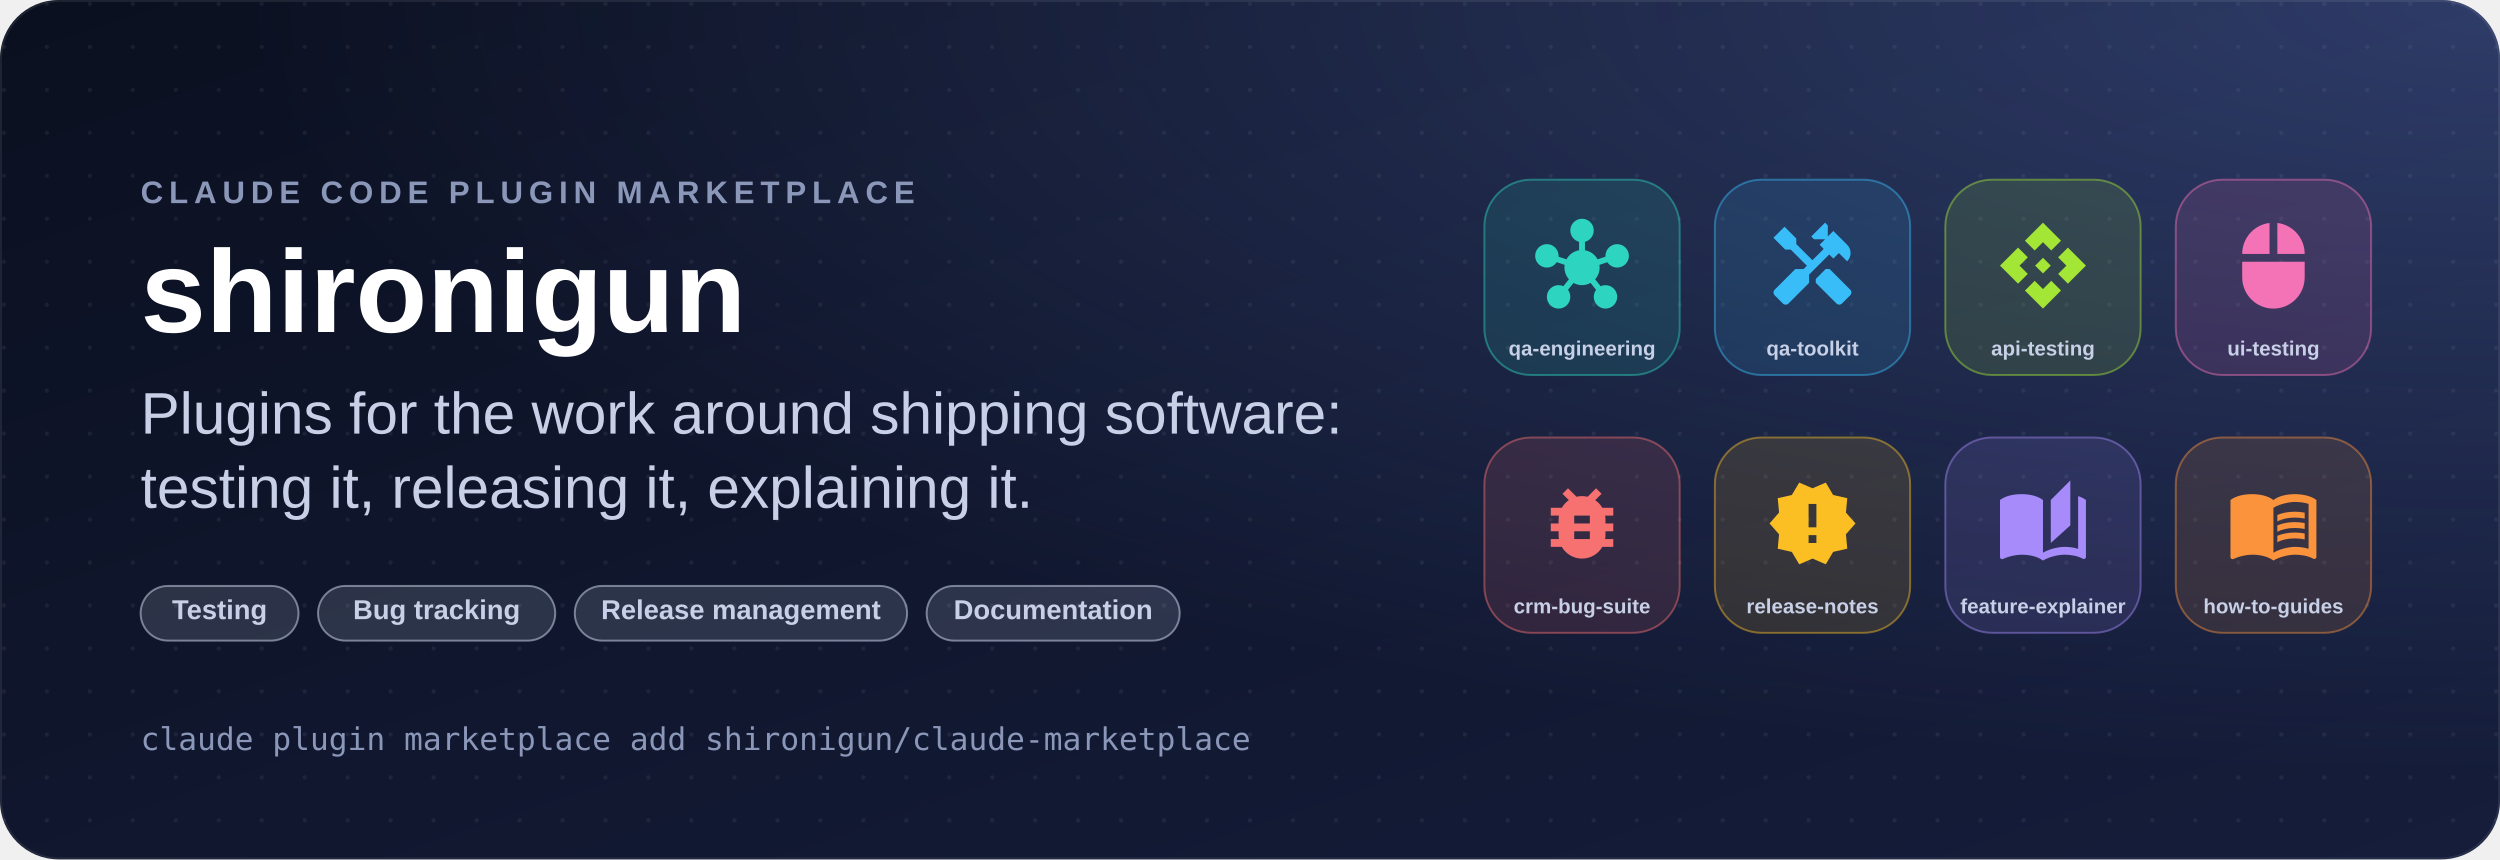
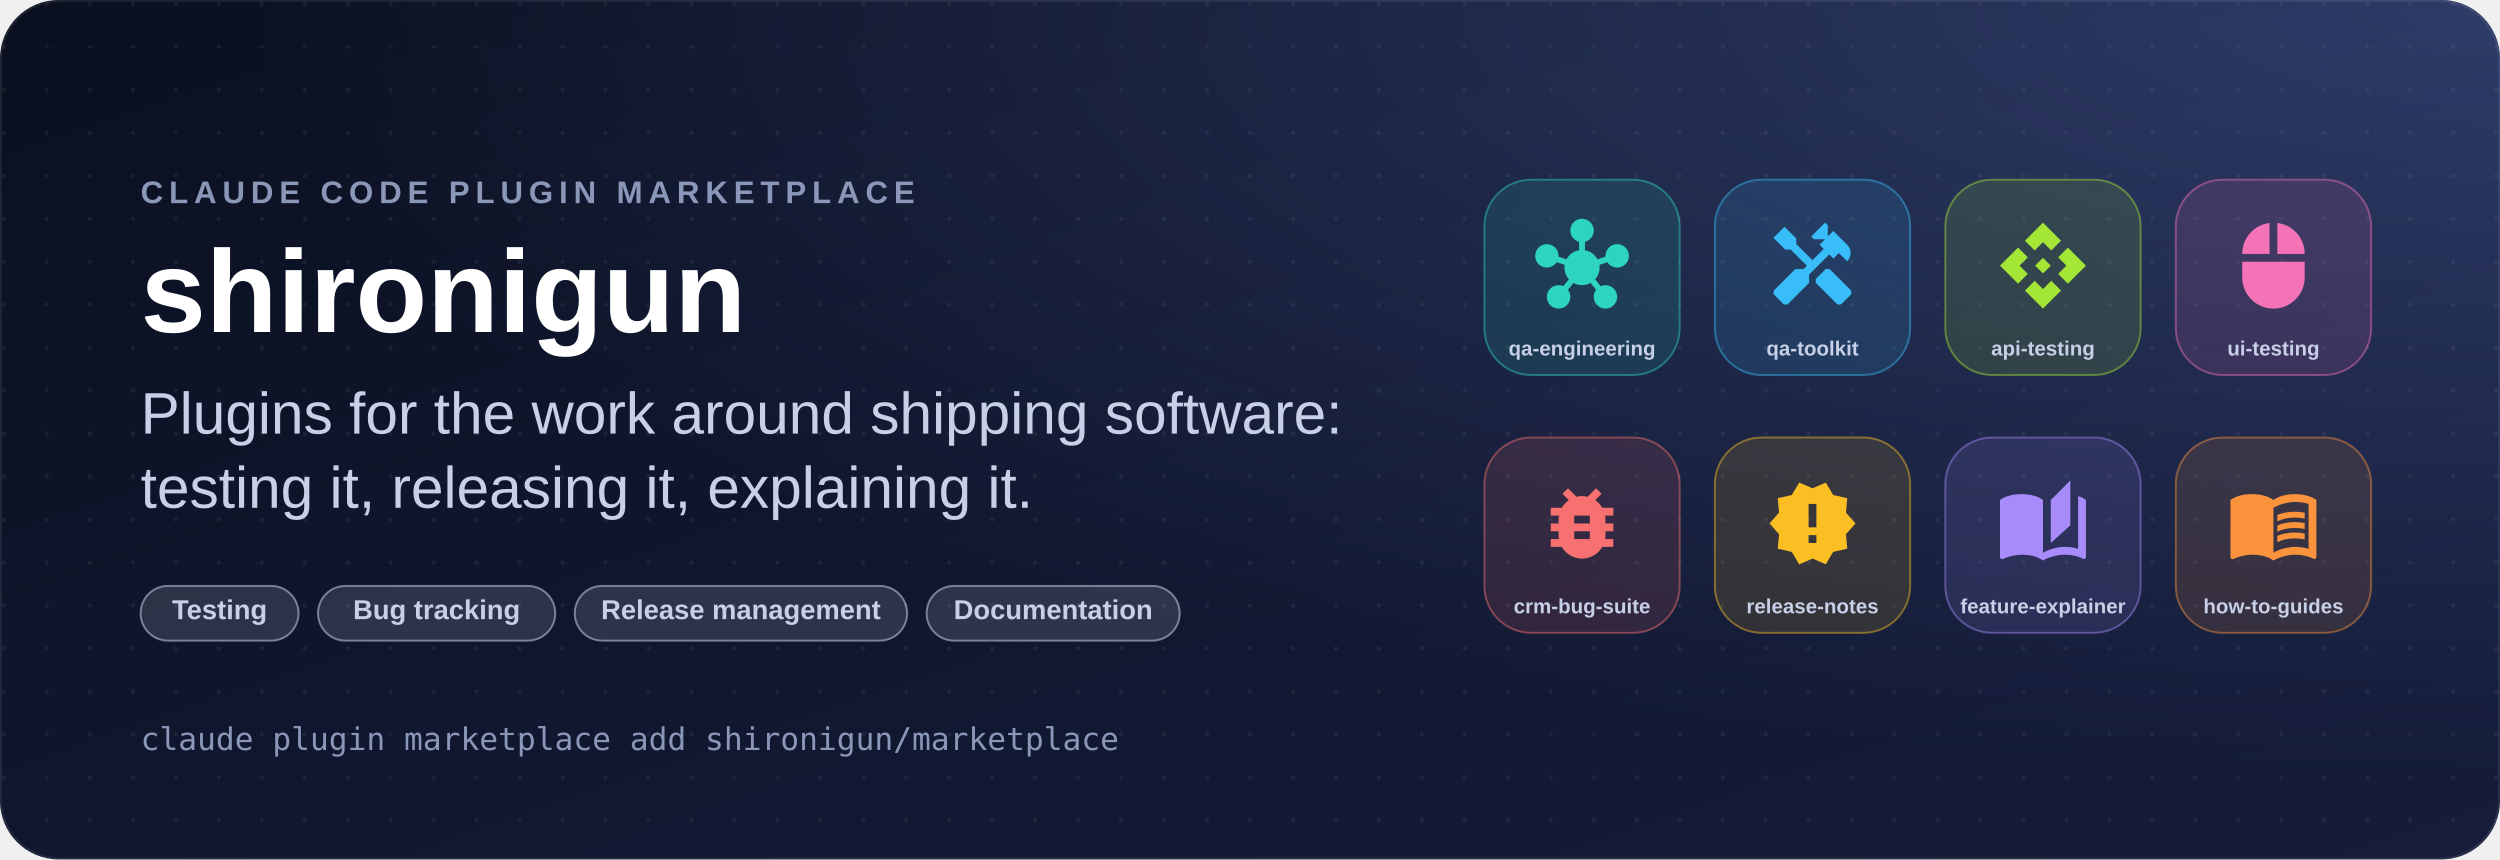
- <svg xmlns="http://www.w3.org/2000/svg" width="1280" height="440" viewBox="0 0 1280 440" role="img" aria-label="shironigun claude-marketplace: Claude Code plugins for QA, release and documentation work" font-family="'Segoe UI', -apple-system, 'Helvetica Neue', Arial, sans-serif">
+ <svg xmlns="http://www.w3.org/2000/svg" width="1280" height="440" viewBox="0 0 1280 440" role="img" aria-label="shironigun marketplace: Claude Code plugins for QA, release and documentation work" font-family="'Segoe UI', -apple-system, 'Helvetica Neue', Arial, sans-serif">
  <defs>
    <linearGradient id="hero-bg" x1="0" y1="0" x2="1" y2="1">
      <stop offset="0" stop-color="#0b1020" />
      <stop offset="1" stop-color="#151d3b" />
    </linearGradient>
    <radialGradient id="hero-glow" cx="1" cy="0" r="0.9">
      <stop offset="0" stop-color="#7c9cff" stop-opacity=".28" />
      <stop offset="1" stop-color="#7c9cff" stop-opacity="0" />
    </radialGradient>
    <pattern id="hero-dots" width="22" height="22" patternUnits="userSpaceOnUse">
      <circle cx="2" cy="2" r="1.1" fill="#ffffff" fill-opacity=".06" />
    </pattern>
  </defs>
  <rect width="1280" height="440" rx="30" fill="url(#hero-bg)" />
  <rect width="1280" height="440" rx="30" fill="url(#hero-dots)" />
  <rect width="1280" height="440" rx="30" fill="url(#hero-glow)" />
  <rect x=".5" y=".5" width="1279" height="439" rx="30" fill="none" stroke="#ffffff" stroke-opacity=".08" />
  <text x="72" y="104" font-size="16" font-weight="700" letter-spacing="3" fill="#8b97b8">CLAUDE CODE PLUGIN MARKETPLACE</text>
  <text x="72" y="170" font-size="60" font-weight="700" fill="#ffffff">shironigun</text>
  <text x="72" y="222" font-size="30" font-weight="500" fill="#c7d0e6">Plugins for the work around shipping software:</text>
  <text x="72" y="260" font-size="30" font-weight="500" fill="#c7d0e6">testing it, releasing it, explaining it.</text>
  <rect x="72" y="300" width="80.84" height="28" rx="14" fill="#c7d0e6" fill-opacity="0.16" stroke="#c7d0e6" stroke-opacity=".55" />
  <text x="112.42" y="317" text-anchor="middle" font-size="14" font-weight="600" fill="#c7d0e6">Testing</text>
  <rect x="162.84" y="300" width="121.44" height="28" rx="14" fill="#c7d0e6" fill-opacity="0.16" stroke="#c7d0e6" stroke-opacity=".55" />
  <text x="223.56" y="317" text-anchor="middle" font-size="14" font-weight="600" fill="#c7d0e6">Bug tracking</text>
  <rect x="294.28" y="300" width="170.16" height="28" rx="14" fill="#c7d0e6" fill-opacity="0.16" stroke="#c7d0e6" stroke-opacity=".55" />
  <text x="379.36" y="317" text-anchor="middle" font-size="14" font-weight="600" fill="#c7d0e6">Release management</text>
  <rect x="474.44" y="300" width="129.56" height="28" rx="14" fill="#c7d0e6" fill-opacity="0.16" stroke="#c7d0e6" stroke-opacity=".55" />
  <text x="539.22" y="317" text-anchor="middle" font-size="14" font-weight="600" fill="#c7d0e6">Documentation</text>
-   <text x="72" y="384" font-size="16" fill="#8b97b8" font-family="Consolas, 'Cascadia Mono', Menlo, monospace">claude plugin marketplace add shironigun/claude-marketplace</text>
+   <text x="72" y="384" font-size="16" fill="#8b97b8" font-family="Consolas, 'Cascadia Mono', Menlo, monospace">claude plugin marketplace add shironigun/marketplace</text>
  <rect x="760" y="92" width="100" height="100" rx="24" fill="#2dd4bf" fill-opacity=".13" stroke="#2dd4bf" stroke-opacity=".45" />
  <g transform="translate(786 112) scale(2)" fill="#2dd4bf">
    <path d="M8.4 18.2c.38.5.6 1.12.6 1.8 0 1.66-1.34 3-3 3s-3-1.34-3-3 1.34-3 3-3c.44 0 .85.09 1.23.26l1.41-1.77c-.92-1.03-1.29-2.39-1.09-3.69l-2.03-.68c-.54.83-1.46 1.38-2.52 1.38-1.66 0-3-1.34-3-3s1.34-3 3-3 3 1.34 3 3c0 .07 0 .14-.01.21l2.03.68c.64-1.21 1.82-2.09 3.22-2.32V5.91C9.96 5.57 9 4.4 9 3c0-1.66 1.34-3 3-3s3 1.34 3 3c0 1.4-.96 2.57-2.25 2.91v2.16c1.4.23 2.58 1.11 3.22 2.32L18 9.71V9.5c0-1.66 1.34-3 3-3s3 1.34 3 3-1.34 3-3 3c-1.06 0-1.98-.55-2.52-1.37l-2.03.68c.2 1.29-.16 2.65-1.09 3.69l1.41 1.77Q17.34 17 18 17c1.66 0 3 1.34 3 3s-1.34 3-3 3-3-1.34-3-3c0-.68.22-1.3.6-1.8l-1.41-1.77c-1.35.75-3.01.76-4.37 0z" />
  </g>
  <text x="810" y="182" text-anchor="middle" font-size="10.5" font-weight="600" fill="#c7d0e6">qa-engineering</text>
  <rect x="878" y="92" width="100" height="100" rx="24" fill="#38bdf8" fill-opacity=".13" stroke="#38bdf8" stroke-opacity=".45" />
  <g transform="translate(904 112) scale(2)" fill="#38bdf8">
    <path d="m21.67 18.17-5.3-5.3h-.99l-2.54 2.54v.99l5.3 5.3c.39.39 1.02.39 1.41 0l2.12-2.12c.39-.38.39-1.02 0-1.41" />
    <path d="m17.34 10.19 1.41-1.41 2.12 2.12c1.17-1.17 1.17-3.07 0-4.24l-3.54-3.54-1.41 1.41V1.71l-.7-.71-3.54 3.54.71.71h2.83l-1.41 1.41 1.06 1.06-2.89 2.89-4.13-4.13V5.06L4.83 2.04 2 4.87 5.03 7.9h1.41l4.13 4.13-.85.85H7.6l-5.3 5.3c-.39.39-.39 1.02 0 1.41l2.12 2.12c.39.39 1.02.39 1.41 0l5.3-5.3v-2.12l5.15-5.15z" />
  </g>
  <text x="928" y="182" text-anchor="middle" font-size="10.5" font-weight="600" fill="#c7d0e6">qa-toolkit</text>
  <rect x="996" y="92" width="100" height="100" rx="24" fill="#a3e635" fill-opacity=".13" stroke="#a3e635" stroke-opacity=".45" />
  <g transform="translate(1022 112) scale(2)" fill="#a3e635">
    <path d="m14 12-2 2-2-2 2-2zm-2-6 2.12 2.12 2.5-2.5L12 1 7.38 5.62l2.5 2.5zm-6 6 2.12-2.12-2.5-2.5L1 12l4.62 4.62 2.5-2.5zm12 0-2.12 2.12 2.5 2.5L23 12l-4.62-4.62-2.5 2.5zm-6 6-2.12-2.12-2.5 2.5L12 23l4.62-4.62-2.5-2.5z" />
  </g>
  <text x="1046" y="182" text-anchor="middle" font-size="10.5" font-weight="600" fill="#c7d0e6">api-testing</text>
  <rect x="1114" y="92" width="100" height="100" rx="24" fill="#f472b6" fill-opacity=".13" stroke="#f472b6" stroke-opacity=".45" />
  <g transform="translate(1140 112) scale(2)" fill="#f472b6">
    <path d="M13 1.07V9h7c0-4.08-3.05-7.44-7-7.93M4 15c0 4.42 3.58 8 8 8s8-3.58 8-8v-4H4zm7-13.93C7.05 1.56 4 4.92 4 9h7z" />
  </g>
  <text x="1164" y="182" text-anchor="middle" font-size="10.5" font-weight="600" fill="#c7d0e6">ui-testing</text>
  <rect x="760" y="224" width="100" height="100" rx="24" fill="#f87171" fill-opacity=".13" stroke="#f87171" stroke-opacity=".45" />
  <g transform="translate(786 244) scale(2)" fill="#f87171">
    <path d="M20 8h-2.81c-.45-.78-1.07-1.45-1.82-1.96L17 4.41 15.59 3l-2.17 2.17C12.96 5.06 12.49 5 12 5s-.96.06-1.41.17L8.41 3 7 4.41l1.62 1.63C7.88 6.55 7.26 7.22 6.81 8H4v2h2.09c-.05.33-.09.66-.09 1v1H4v2h2v1c0 .34.04.67.09 1H4v2h2.81c1.04 1.79 2.97 3 5.19 3s4.15-1.21 5.19-3H20v-2h-2.09c.05-.33.09-.66.09-1v-1h2v-2h-2v-1c0-.34-.04-.67-.09-1H20zm-6 8h-4v-2h4zm0-4h-4v-2h4z" />
  </g>
  <text x="810" y="314" text-anchor="middle" font-size="10.5" font-weight="600" fill="#c7d0e6">crm-bug-suite</text>
  <rect x="878" y="224" width="100" height="100" rx="24" fill="#fbbf24" fill-opacity=".13" stroke="#fbbf24" stroke-opacity=".45" />
  <g transform="translate(904 244) scale(2)" fill="#fbbf24">
    <path d="m23 12-2.44-2.78.34-3.68-3.61-.82-1.89-3.18L12 3 8.6 1.54 6.71 4.72l-3.61.81.34 3.68L1 12l2.44 2.78-.34 3.69 3.61.82 1.89 3.18L12 21l3.4 1.46 1.89-3.18 3.61-.82-.34-3.68zm-10 5h-2v-2h2zm0-4h-2V7h2z" />
  </g>
  <text x="928" y="314" text-anchor="middle" font-size="10.5" font-weight="600" fill="#c7d0e6">release-notes</text>
  <rect x="996" y="224" width="100" height="100" rx="24" fill="#a78bfa" fill-opacity=".13" stroke="#a78bfa" stroke-opacity=".45" />
  <g transform="translate(1022 244) scale(2)" fill="#a78bfa">
    <path d="m19 1-5 5v11l5-4.5zM1 6v14.65c0 .25.25.5.5.5.1 0 .15-.05.25-.05C3.1 20.45 5.05 20 6.5 20c1.95 0 4.05.4 5.5 1.5V6c-1.45-1.1-3.55-1.5-5.5-1.5S2.45 4.9 1 6m22 13.5V6c-.6-.45-1.25-.75-2-1v13.5c-1.1-.35-2.3-.5-3.5-.5-1.7 0-4.15.65-5.5 1.5v2c1.35-.85 3.8-1.5 5.5-1.5 1.65 0 3.35.3 4.75 1.05.1.05.15.05.25.05.25 0 .5-.25.5-.5z" />
  </g>
  <text x="1046" y="314" text-anchor="middle" font-size="10.5" font-weight="600" fill="#c7d0e6">feature-explainer</text>
  <rect x="1114" y="224" width="100" height="100" rx="24" fill="#fb923c" fill-opacity=".13" stroke="#fb923c" stroke-opacity=".45" />
  <g transform="translate(1140 244) scale(2)" fill="#fb923c">
    <path d="M21 5c-1.11-.35-2.33-.5-3.5-.5-1.95 0-4.05.4-5.5 1.5-1.45-1.1-3.55-1.5-5.5-1.5S2.45 4.9 1 6v14.65c0 .25.25.5.5.5.1 0 .15-.05.25-.05C3.1 20.45 5.05 20 6.5 20c1.95 0 4.05.4 5.5 1.5 1.35-.85 3.8-1.5 5.5-1.5 1.65 0 3.35.3 4.75 1.05.1.05.15.05.25.05.25 0 .5-.25.5-.5V6c-.6-.45-1.25-.75-2-1m0 13.5c-1.1-.35-2.3-.5-3.5-.5-1.7 0-4.15.65-5.5 1.5V8c1.35-.85 3.8-1.5 5.5-1.5 1.2 0 2.4.15 3.5.5z" />
    <path d="M17.5 10.5c.88 0 1.73.09 2.5.26V9.24c-.79-.15-1.64-.24-2.5-.24-1.7 0-3.24.29-4.5.83v1.66c1.13-.64 2.7-.99 4.5-.99M13 12.49v1.66c1.13-.64 2.7-.99 4.5-.99.88 0 1.73.09 2.5.26V11.9c-.79-.15-1.64-.24-2.5-.24-1.7 0-3.24.3-4.5.83m4.5 1.84c-1.7 0-3.24.29-4.5.83v1.66c1.13-.64 2.7-.99 4.5-.99.88 0 1.73.09 2.5.26v-1.52c-.79-.16-1.64-.24-2.5-.24" />
  </g>
  <text x="1164" y="314" text-anchor="middle" font-size="10.5" font-weight="600" fill="#c7d0e6">how-to-guides</text>
</svg>
